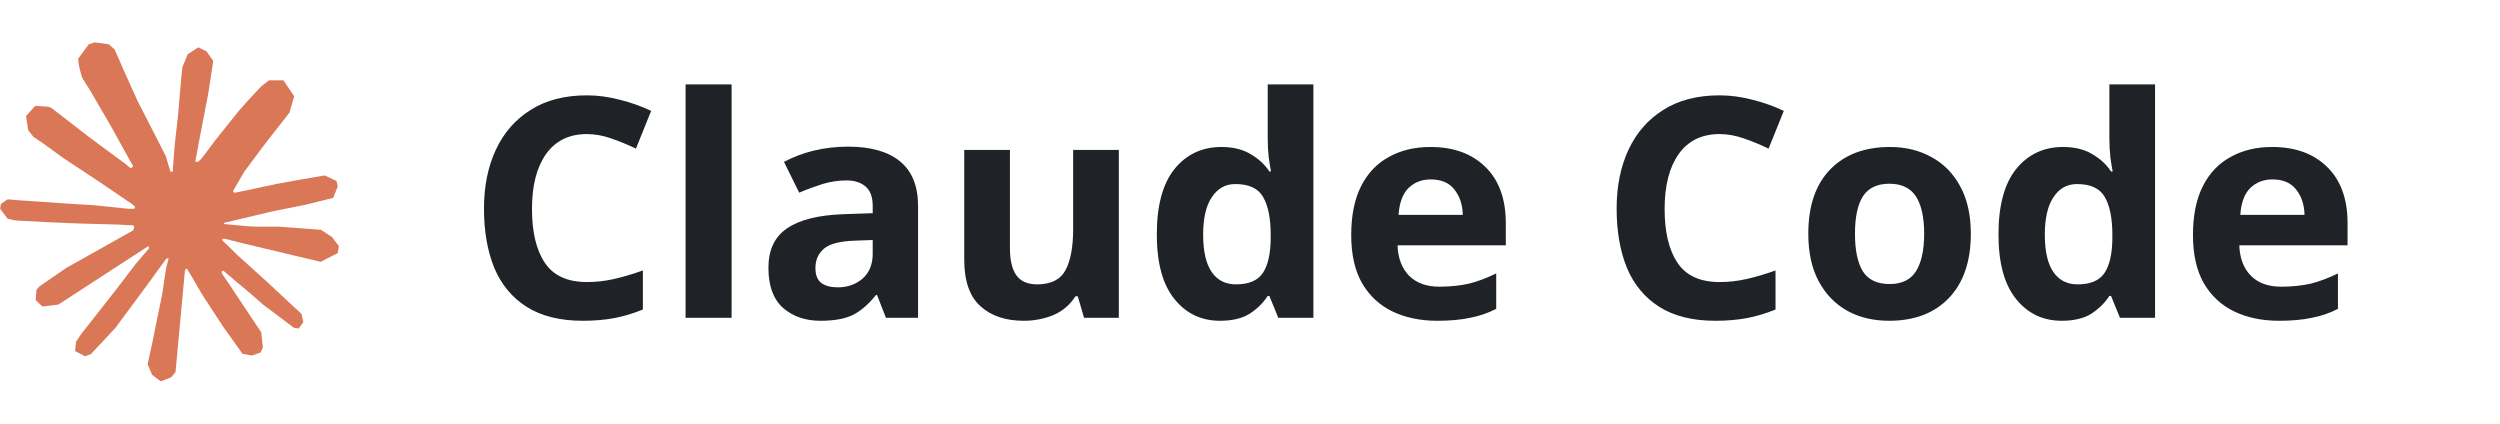
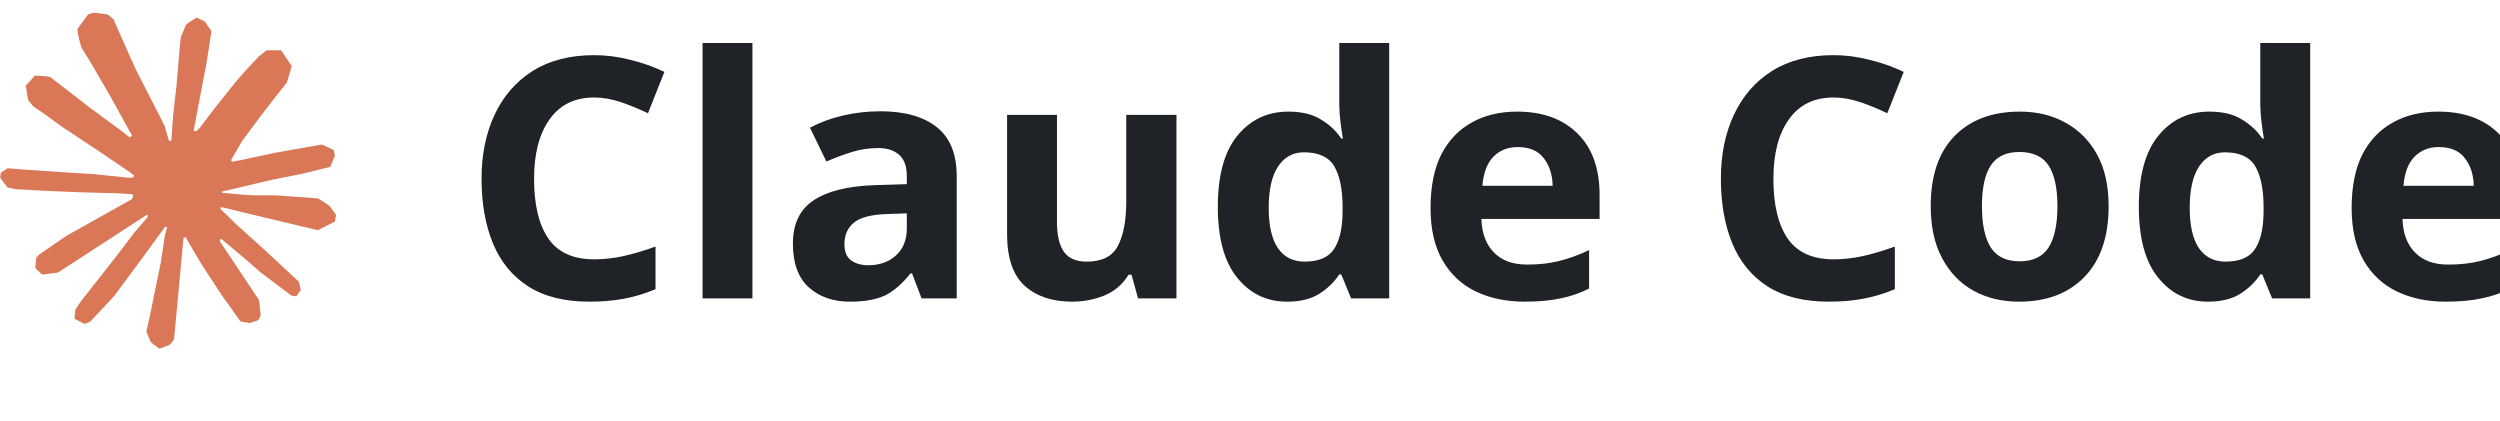
- <svg xmlns="http://www.w3.org/2000/svg" width="118" height="20" viewBox="0 0 118 20">
-   <svg x="0" y="2" width="16" height="16" fill="#d97757" role="img" viewBox="0 0 24 24">
+ <svg xmlns="http://www.w3.org/2000/svg" width="119" height="20" viewBox="0 0 119 20">
+   <svg x="0" y="0.6" width="16" height="16" fill="#d97757" role="img" viewBox="0 0 24 24">
    <path d="m4.714 15.956 4.717-2.647.079-.231-.079-.128h-.231l-.789-.049-2.696-.073-2.337-.097-2.265-.121-.571-.121-.534-.704.055-.352.48-.322.686.061 1.518.103 2.277.158 1.651.097 2.447.255h.389l.055-.158-.134-.097-.103-.097L6.973 9.836l-2.55-1.688-1.336-.971-.723-.492-.364-.461-.158-1.008.656-.723.88.061.225.061.892.686 1.906 1.475 2.489 1.834.364.303.146-.103.018-.073-.164-.273-1.354-2.447-1.445-2.489-.643-1.032-.17-.619c-.061-.255-.103-.467-.103-.729L6.287.134 6.7 0l.996.134.419.364.619 1.415 1.002 2.228 1.554 3.03.455.898.243.832.091.255h.158v-.146l.128-1.706.237-2.095.231-2.696.079-.759.376-.911.747-.492.583.279.48.686-.067.443-.285 1.852-.559 2.902-.364 1.943h.212l.243-.243.984-1.305 1.651-2.064.729-.82.85-.905.546-.431h1.032l.759 1.129-.34 1.166-1.062 1.348-.88 1.141-1.263 1.7-.789 1.36.073.109.188-.018 2.853-.607 1.542-.279 1.84-.316.832.389.091.395-.328.807-1.967.486-2.307.461-3.436.814-.043.03.049.061 1.548.146.662.036h1.621l3.018.225.789.522.474.638-.079.486-1.214.619-1.639-.389-3.825-.911-1.311-.328h-.182v.109l1.093 1.069 2.003 1.809 2.507 2.331.128.577-.322.455-.34-.049-2.204-1.657-.85-.747-1.925-1.621h-.128v.17l.443.65 2.344 3.521.121 1.081-.17.352-.607.212-.668-.121-1.372-1.925L14.38 17.959l-1.141-1.943-.14.079-.674 7.255-.316.37-.729.279-.607-.461-.322-.747.322-1.475.389-1.925.316-1.53.285-1.9.17-.631-.012-.043-.14.018-1.433 1.967-2.18 2.945-1.724 1.846-.413.164-.716-.37.067-.662.401-.589 2.386-3.036 1.439-1.882.929-1.087-.006-.158h-.055l-6.338 4.116-1.129.146-.486-.455.061-.747.231-.243 1.906-1.311Z" />
  </svg>
-   <text x="22" y="15" font-family="-apple-system, BlinkMacSystemFont, 'Segoe UI', 'Noto Sans', Helvetica, Arial, sans-serif" font-size="14.5" font-weight="600" fill="#1f2328">Claude Code</text>
+   <text x="22" y="14.2" textLength="96.9" lengthAdjust="spacingAndGlyphs" font-family="-apple-system, BlinkMacSystemFont, 'Segoe UI', 'Noto Sans', Helvetica, Arial, sans-serif" font-size="16" font-weight="600" fill="#1f2328">Claude Code</text>
</svg>
